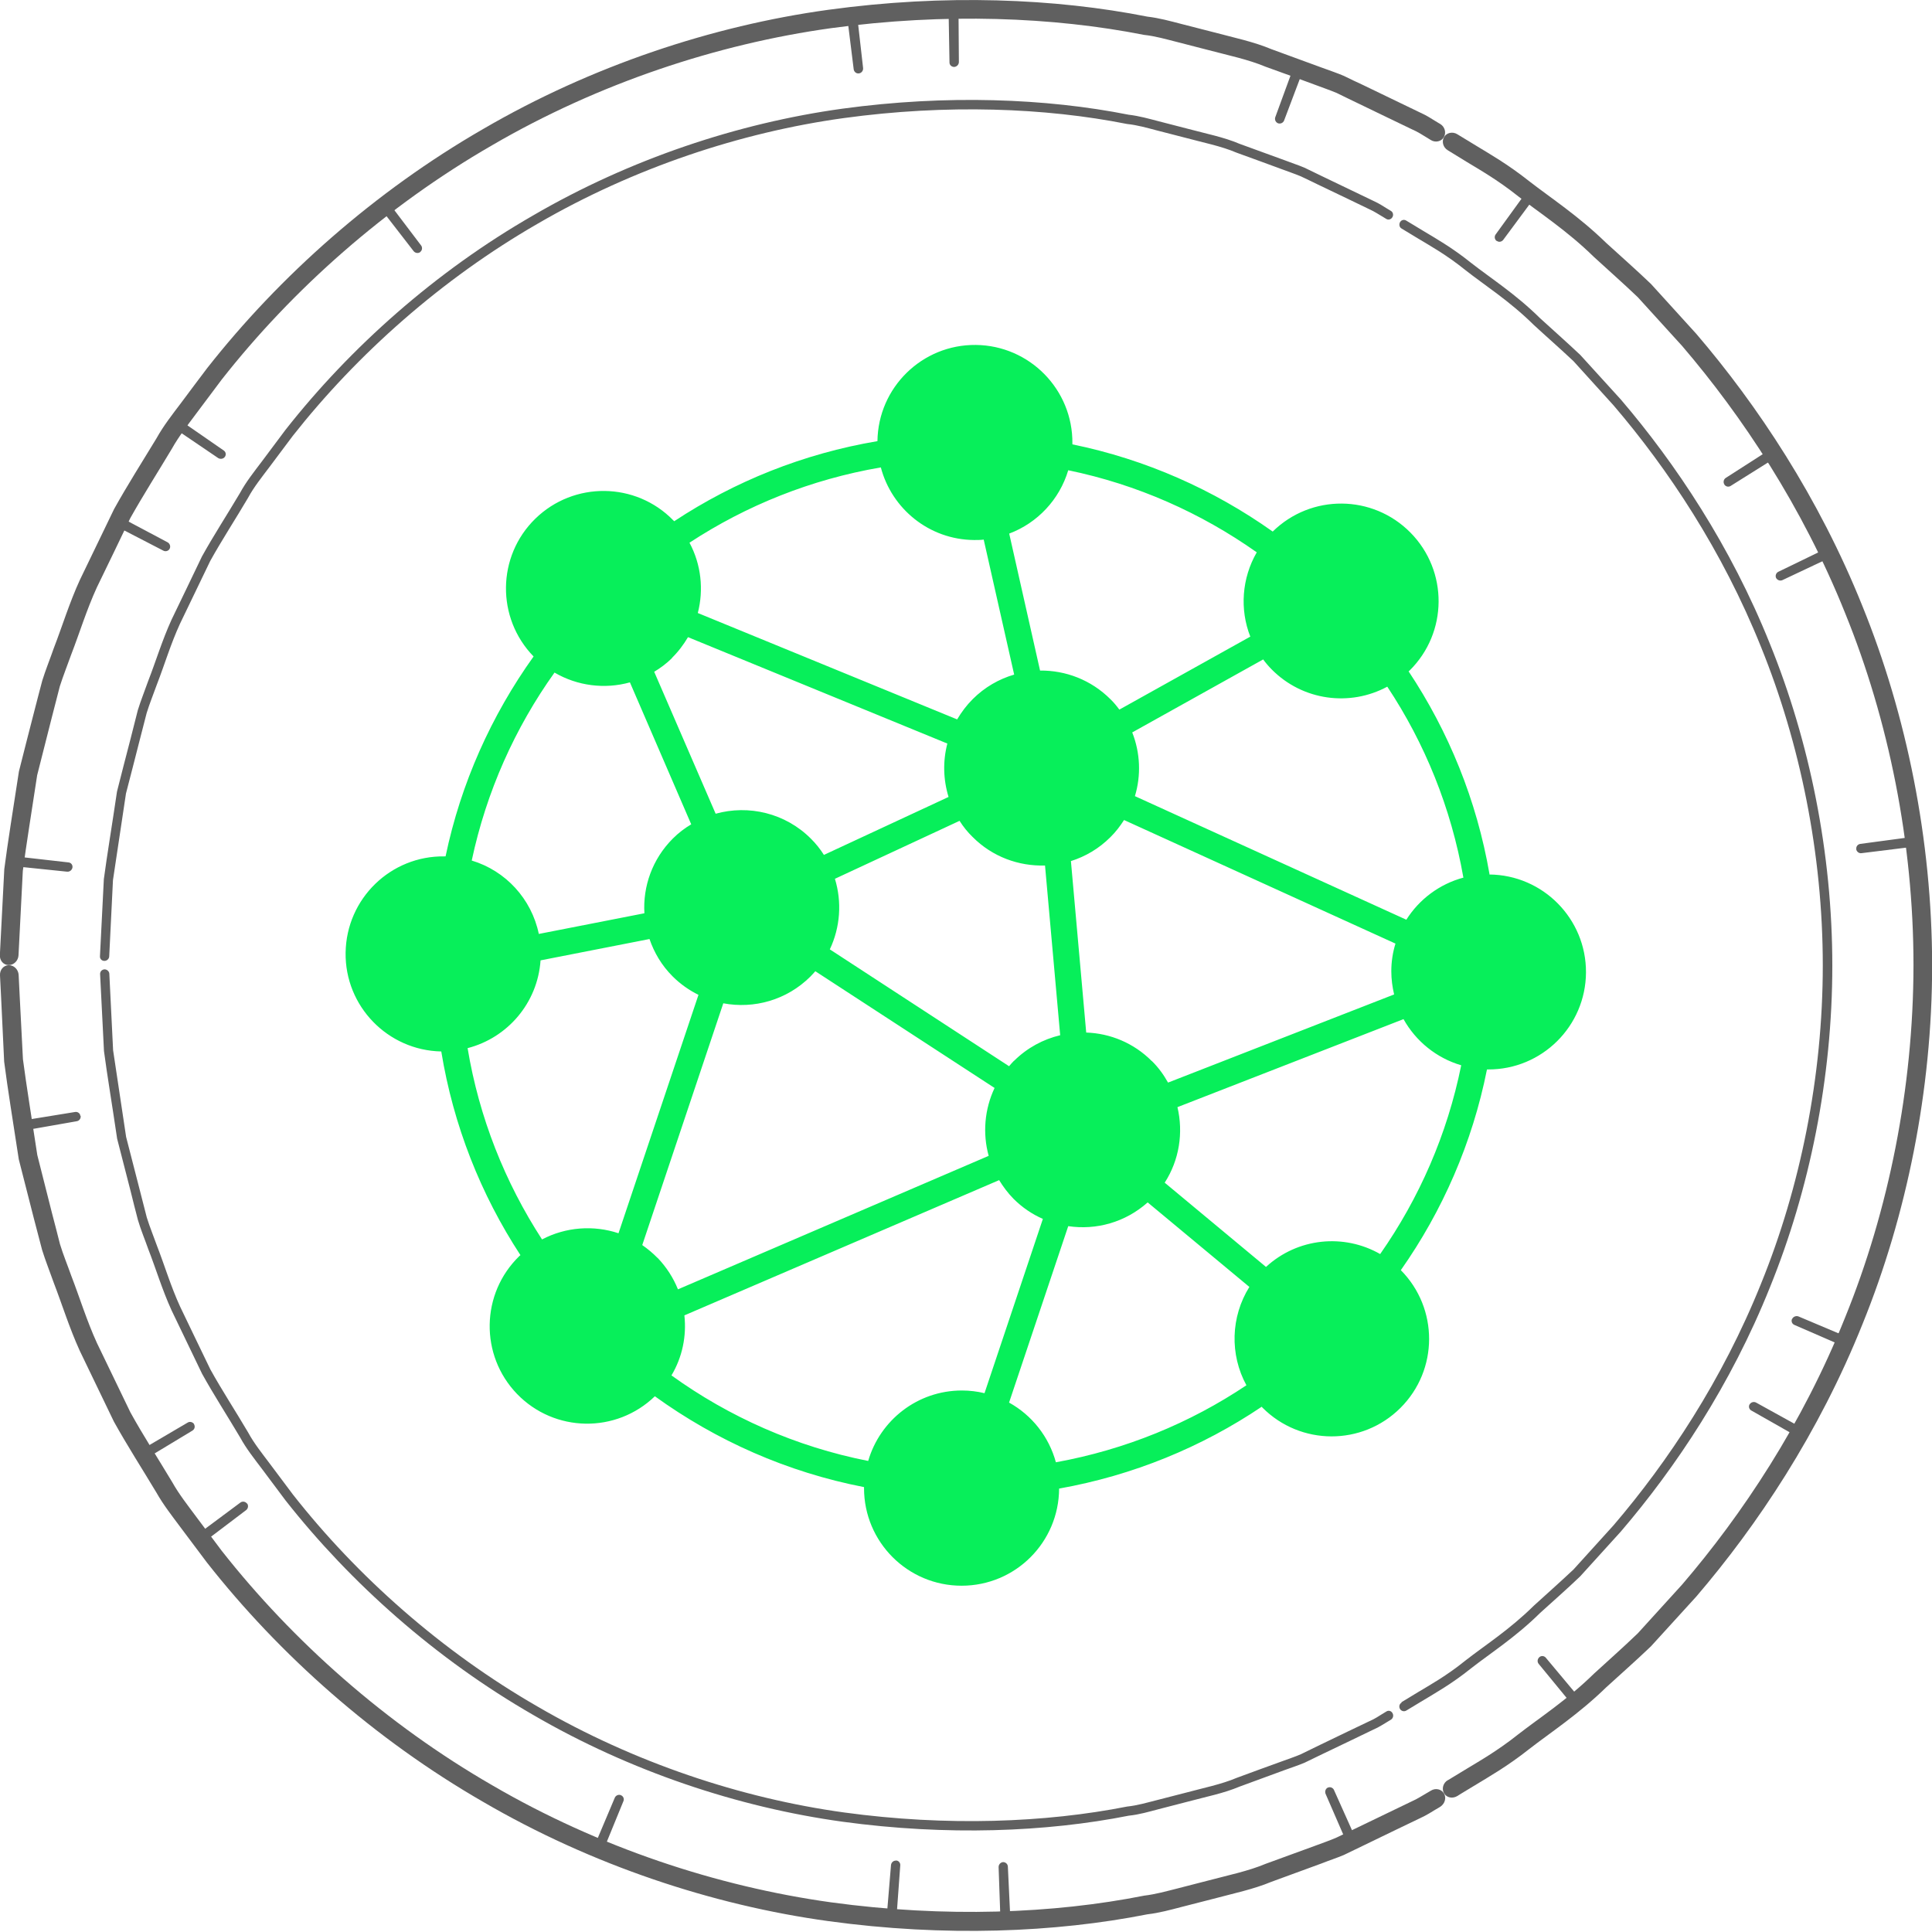
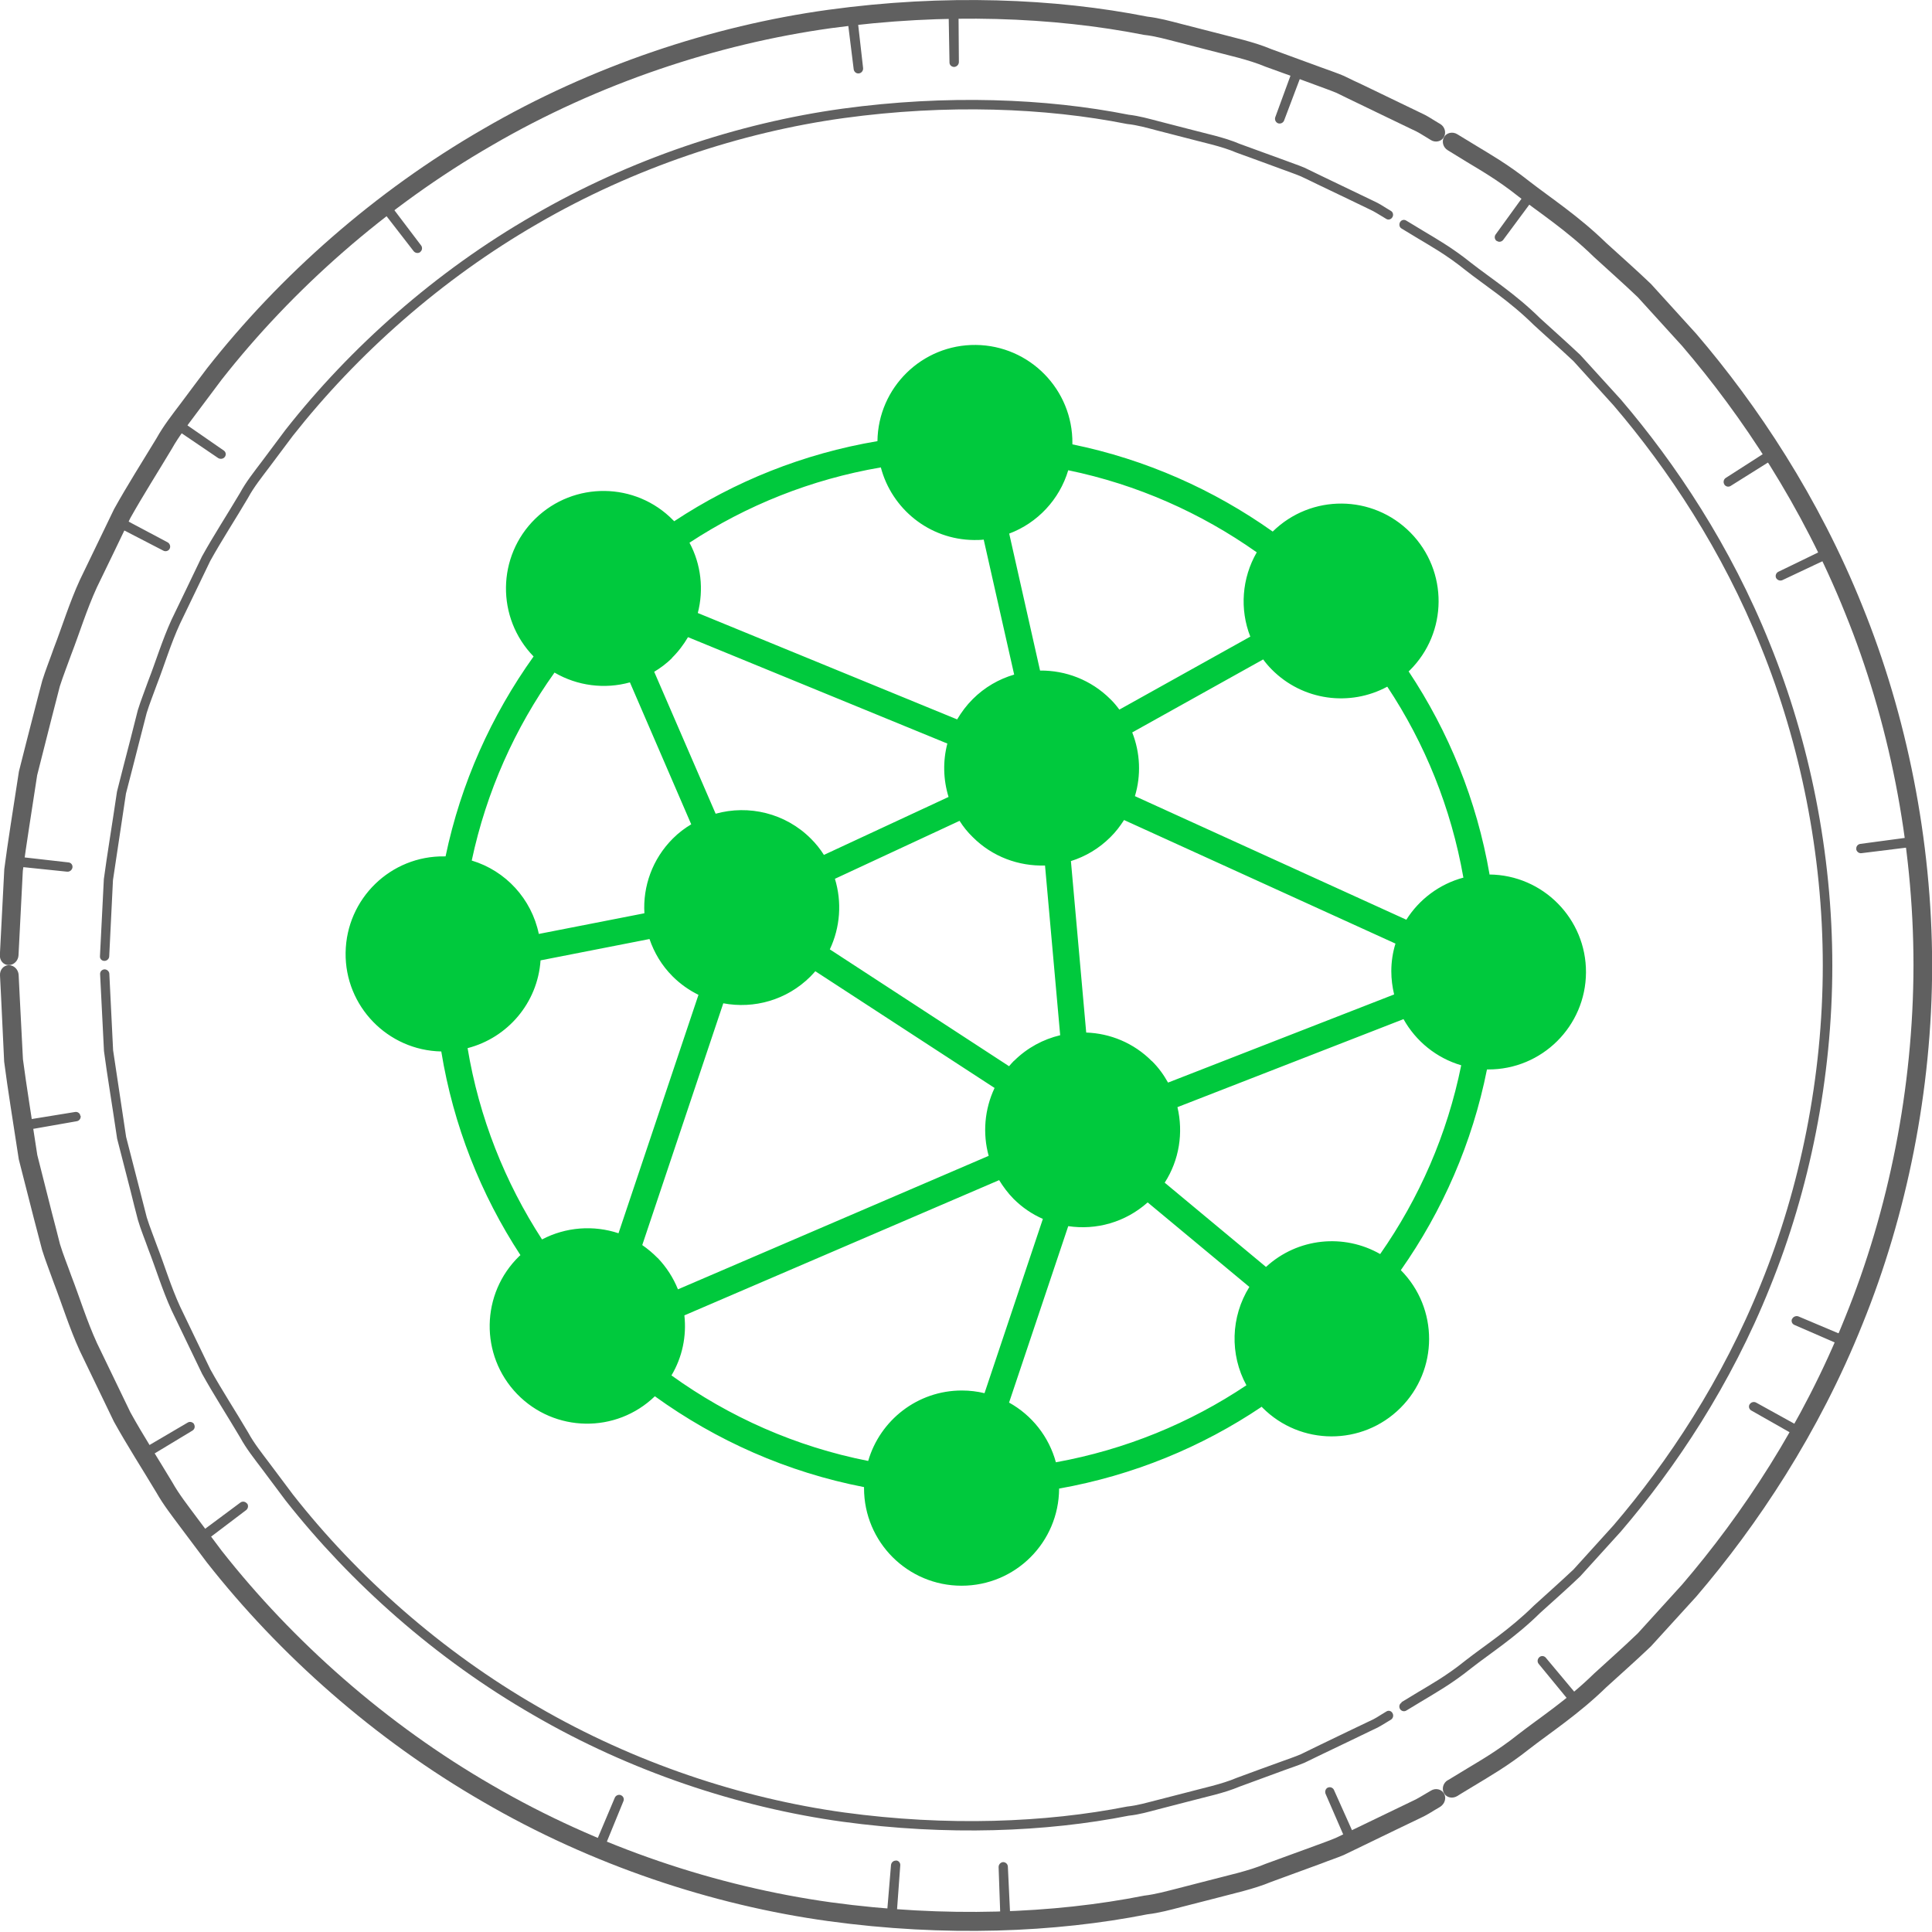
<svg xmlns="http://www.w3.org/2000/svg" id="Layer_1" data-name="Layer 1" viewBox="0 0 144 144">
  <defs>
    <style>
      .cls-1 {
-         fill: #606060;
+         fill: #00c93d;
      }

      .cls-2 {
-         fill: #07ef5a;
+         fill: #606060;
      }
    </style>
  </defs>
  <g>
    <g>
-       <path class="cls-1" d="M106.65,10.44s-.12-.07-.36-.22c-.24-.14-.58-.38-1.07-.59-.97-.46-2.38-1.15-4.19-2.02-.45-.22-.92-.44-1.42-.69-.51-.21-1.06-.4-1.62-.61-1.13-.42-2.36-.87-3.67-1.34-1.29-.54-2.75-.84-4.26-1.24-.76-.19-1.53-.39-2.33-.6-.8-.2-1.61-.44-2.46-.53-6.74-1.33-14.83-1.66-23.33-.5-8.49,1.18-17.33,4.11-25.25,8.72-7.93,4.57-14.89,10.75-20.18,17.49-.64.86-1.28,1.71-1.91,2.55-.63.85-1.27,1.66-1.78,2.57-1.06,1.77-2.15,3.48-3.11,5.19-.85,1.77-1.68,3.5-2.49,5.16-.77,1.68-1.29,3.4-1.91,5-.29.81-.6,1.59-.85,2.37-.21.8-.41,1.57-.6,2.33-.39,1.52-.75,2.96-1.09,4.3-.42,2.76-.81,5.16-1.07,7.14-.2,4-.32,6.28-.32,6.28-.02.4-.34.73-.73.73s-.68-.33-.66-.75c0,0,.12-2.33.33-6.4.26-2.02.66-4.47,1.09-7.28.35-1.38.72-2.85,1.12-4.39.2-.77.4-1.56.62-2.38.25-.8.57-1.59.86-2.42.63-1.63,1.16-3.38,1.95-5.1.82-1.7,1.67-3.46,2.54-5.26.97-1.75,2.08-3.49,3.17-5.29.51-.92,1.17-1.76,1.82-2.62.64-.86,1.29-1.73,1.95-2.6,5.4-6.87,12.49-13.17,20.58-17.83C44.07,4.92,53.09,1.92,61.74.73c8.66-1.19,16.91-.85,23.78.51.87.1,1.7.33,2.51.54.81.21,1.6.41,2.38.61,1.54.41,3.03.72,4.34,1.27,1.34.49,2.59.95,3.74,1.37.57.21,1.14.4,1.66.62.51.25.99.48,1.45.69,1.84.89,3.29,1.59,4.27,2.06.5.22.85.47,1.09.61.24.15.37.22.37.22.36.21.48.65.29.99-.19.33-.63.43-.97.22Z" />
-       <path class="cls-1" d="M103.33,16.32s-.11-.07-.33-.2c-.22-.12-.52-.34-.97-.54-.87-.42-2.15-1.04-3.79-1.82-.4-.2-.83-.4-1.29-.62-.46-.19-.96-.36-1.47-.55-1.02-.38-2.13-.78-3.31-1.21-1.17-.5-2.49-.75-3.85-1.12-.68-.18-1.38-.36-2.1-.54-.72-.19-1.45-.4-2.22-.48-6.08-1.21-13.43-1.49-21.1-.44-7.68,1.06-15.66,3.71-22.82,7.87-7.17,4.13-13.46,9.73-18.26,15.82-.58.78-1.16,1.55-1.73,2.31-.57.76-1.17,1.5-1.61,2.32-.95,1.61-1.95,3.14-2.81,4.69-.77,1.6-1.52,3.16-2.25,4.67-.7,1.52-1.16,3.08-1.72,4.52-.26.73-.55,1.43-.77,2.15-.18.72-.36,1.42-.54,2.1-.35,1.37-.68,2.67-1,3.89-.37,2.49-.7,4.67-.97,6.46-.18,3.62-.28,5.69-.28,5.69-.01.18-.17.33-.36.33s-.34-.15-.33-.34c0,0,.11-2.09.29-5.75.24-1.81.61-4.01.98-6.53.31-1.23.65-2.55,1.01-3.93.18-.69.36-1.4.54-2.13.22-.72.51-1.43.77-2.17.57-1.46,1.04-3.03,1.74-4.57.74-1.52,1.49-3.1,2.27-4.72.87-1.57,1.88-3.12,2.84-4.74.45-.83,1.05-1.58,1.63-2.35.58-.77,1.16-1.55,1.75-2.34,4.84-6.16,11.2-11.82,18.46-15.99,7.23-4.21,15.3-6.89,23.06-7.96,7.76-1.06,15.18-.77,21.33.45.78.09,1.52.3,2.25.49s1.44.37,2.13.55c1.38.37,2.72.63,3.89,1.13,1.2.44,2.31.84,3.35,1.22.51.2,1.02.36,1.49.56.45.22.89.43,1.3.63,1.65.79,2.94,1.41,3.83,1.84.45.2.76.42.98.55s.33.2.33.2c.16.09.21.31.11.47-.1.17-.3.22-.45.13Z" />
-       <path class="cls-1" d="M5.4,64.66c-.03.19-.21.33-.4.31l-3.96-.41c-.19-.02-.32-.2-.29-.4.03-.2.21-.35.4-.33l3.96.45c.19.02.32.19.29.38h0Z" />
-       <path class="cls-1" d="M31.32,18.79c-.15.11-.37.08-.49-.07l-2.44-3.15c-.12-.15-.08-.37.08-.5.16-.12.39-.1.51.05l2.41,3.18c.11.15.08.37-.07.48h0Z" />
-       <path class="cls-1" d="M64.02,5.47c-.19.03-.36-.11-.39-.3l-.49-3.95c-.02-.19.12-.37.33-.4.2-.03.38.1.41.29l.45,3.96c.02.19-.11.37-.3.4h0Z" />
-       <path class="cls-1" d="M71.12,4.99c-.19,0-.35-.14-.35-.33l-.07-3.99c0-.19.16-.35.37-.37.21,0,.37.14.37.33l.03,3.99c0,.19-.15.35-.34.37h-.01Z" />
-       <path class="cls-1" d="M95.26,9.19c-.18-.07-.27-.27-.21-.45l1.37-3.74c.07-.18.27-.27.47-.2.19.07.29.28.23.45l-1.41,3.73c-.07.18-.27.27-.45.21Z" />
-       <path class="cls-1" d="M12.65,40.89c-.08.17-.29.24-.46.16l-3.54-1.83c-.17-.09-.24-.31-.15-.5.09-.18.3-.26.47-.17l3.52,1.87c.17.09.24.31.16.47Z" />
-       <path class="cls-1" d="M16.76,34.05c-.11.16-.34.19-.5.09l-3.3-2.24c-.16-.11-.19-.33-.07-.49.12-.17.35-.21.51-.1l3.28,2.27c.16.11.19.32.08.47Z" />
+       <path class="cls-2" d="M106.65,10.44s-.12-.07-.36-.22c-.24-.14-.58-.38-1.07-.59-.97-.46-2.38-1.15-4.19-2.02-.45-.22-.92-.44-1.42-.69-.51-.21-1.06-.4-1.62-.61-1.13-.42-2.36-.87-3.67-1.34-1.29-.54-2.75-.84-4.26-1.24-.76-.19-1.53-.39-2.33-.6-.8-.2-1.61-.44-2.46-.53-6.74-1.33-14.83-1.66-23.33-.5-8.49,1.18-17.33,4.11-25.25,8.72-7.93,4.57-14.89,10.75-20.18,17.49-.64.86-1.28,1.71-1.91,2.55-.63.85-1.27,1.66-1.78,2.57-1.06,1.77-2.15,3.48-3.11,5.19-.85,1.77-1.68,3.5-2.49,5.16-.77,1.68-1.29,3.4-1.91,5-.29.81-.6,1.59-.85,2.37-.21.8-.41,1.57-.6,2.33-.39,1.52-.75,2.96-1.09,4.3-.42,2.76-.81,5.16-1.07,7.14-.2,4-.32,6.28-.32,6.28-.02.4-.34.73-.73.73s-.68-.33-.66-.75c0,0,.12-2.33.33-6.4.26-2.02.66-4.47,1.09-7.28.35-1.38.72-2.85,1.12-4.39.2-.77.4-1.56.62-2.38.25-.8.57-1.59.86-2.42.63-1.63,1.16-3.38,1.95-5.1.82-1.7,1.67-3.46,2.54-5.26.97-1.75,2.08-3.49,3.17-5.29.51-.92,1.17-1.76,1.82-2.62.64-.86,1.29-1.73,1.95-2.6,5.4-6.87,12.49-13.17,20.58-17.83C44.07,4.92,53.09,1.92,61.74.73c8.66-1.19,16.91-.85,23.78.51.87.1,1.7.33,2.51.54.81.21,1.6.41,2.38.61,1.54.41,3.03.72,4.34,1.27,1.34.49,2.59.95,3.74,1.37.57.21,1.14.4,1.66.62.51.25.99.48,1.45.69,1.84.89,3.29,1.59,4.27,2.06.5.22.85.47,1.09.61.24.15.37.22.37.22.36.21.48.65.29.99-.19.33-.63.43-.97.22Z" />
+       <path class="cls-2" d="M103.33,16.32s-.11-.07-.33-.2c-.22-.12-.52-.34-.97-.54-.87-.42-2.15-1.04-3.79-1.82-.4-.2-.83-.4-1.29-.62-.46-.19-.96-.36-1.47-.55-1.02-.38-2.13-.78-3.31-1.21-1.17-.5-2.49-.75-3.85-1.12-.68-.18-1.38-.36-2.1-.54-.72-.19-1.45-.4-2.22-.48-6.08-1.21-13.43-1.49-21.1-.44-7.68,1.06-15.66,3.71-22.82,7.87-7.17,4.13-13.46,9.73-18.26,15.82-.58.78-1.16,1.55-1.73,2.31-.57.76-1.17,1.5-1.61,2.32-.95,1.61-1.95,3.14-2.81,4.69-.77,1.6-1.52,3.16-2.25,4.67-.7,1.52-1.16,3.08-1.72,4.52-.26.73-.55,1.43-.77,2.15-.18.72-.36,1.42-.54,2.1-.35,1.37-.68,2.67-1,3.89-.37,2.49-.7,4.67-.97,6.46-.18,3.62-.28,5.69-.28,5.69-.01.18-.17.33-.36.33s-.34-.15-.33-.34c0,0,.11-2.09.29-5.75.24-1.81.61-4.01.98-6.53.31-1.23.65-2.55,1.01-3.93.18-.69.36-1.4.54-2.13.22-.72.51-1.43.77-2.17.57-1.46,1.04-3.03,1.74-4.57.74-1.52,1.49-3.1,2.27-4.72.87-1.57,1.88-3.12,2.84-4.74.45-.83,1.05-1.58,1.63-2.35.58-.77,1.16-1.55,1.75-2.34,4.84-6.16,11.2-11.82,18.46-15.99,7.23-4.21,15.3-6.89,23.06-7.96,7.76-1.06,15.18-.77,21.33.45.78.09,1.52.3,2.25.49s1.44.37,2.13.55c1.38.37,2.72.63,3.89,1.13,1.2.44,2.31.84,3.35,1.22.51.2,1.02.36,1.49.56.45.22.89.43,1.3.63,1.65.79,2.94,1.41,3.83,1.84.45.2.76.42.98.55s.33.2.33.2c.16.09.21.31.11.47-.1.17-.3.22-.45.13Z" />
+       <path class="cls-2" d="M5.4,64.66c-.03.19-.21.33-.4.31l-3.96-.41c-.19-.02-.32-.2-.29-.4.03-.2.21-.35.4-.33l3.96.45c.19.02.32.19.29.38h0Z" />
+       <path class="cls-2" d="M31.32,18.79c-.15.11-.37.08-.49-.07l-2.44-3.15c-.12-.15-.08-.37.08-.5.16-.12.39-.1.51.05l2.41,3.18c.11.15.08.37-.07.48h0Z" />
+       <path class="cls-2" d="M64.02,5.47c-.19.03-.36-.11-.39-.3l-.49-3.95c-.02-.19.12-.37.33-.4.2-.03.38.1.41.29l.45,3.96c.02.19-.11.37-.3.4h0Z" />
+       <path class="cls-2" d="M71.12,4.99c-.19,0-.35-.14-.35-.33l-.07-3.99c0-.19.16-.35.37-.37.21,0,.37.14.37.33l.03,3.99c0,.19-.15.35-.34.37h-.01Z" />
+       <path class="cls-2" d="M95.26,9.19c-.18-.07-.27-.27-.21-.45l1.37-3.74c.07-.18.27-.27.47-.2.19.07.29.28.23.45l-1.41,3.73c-.07.18-.27.27-.45.21Z" />
+       <path class="cls-2" d="M12.65,40.89c-.08.17-.29.24-.46.16l-3.54-1.83c-.17-.09-.24-.31-.15-.5.09-.18.3-.26.47-.17l3.52,1.87c.17.09.24.31.16.47Z" />
+       <path class="cls-2" d="M16.76,34.05c-.11.16-.34.19-.5.09l-3.3-2.24c-.16-.11-.19-.33-.07-.49.12-.17.35-.21.51-.1l3.28,2.27c.16.11.19.32.08.47Z" />
    </g>
    <g>
-       <path class="cls-1" d="M107.91,132.69s.49-.3,1.4-.85c.92-.56,2.29-1.33,3.86-2.58,1.58-1.23,3.63-2.55,5.63-4.51,1.03-.95,2.14-1.92,3.27-3.01,1.05-1.15,2.16-2.37,3.31-3.64,4.46-5.2,8.96-11.94,12.15-19.92,3.23-7.95,5.08-17.08,5.09-26.24,0-9.15-1.86-18.29-5.09-26.23-3.2-7.98-7.7-14.72-12.15-19.92-1.15-1.27-2.26-2.49-3.31-3.64-1.13-1.08-2.25-2.06-3.27-3-2-1.96-4.05-3.28-5.63-4.51-1.57-1.25-2.94-2.02-3.86-2.58-.92-.56-1.4-.86-1.4-.86-.35-.21-.47-.65-.28-.98.19-.33.63-.43.98-.22,0,0,.5.3,1.43.87s2.33,1.36,3.93,2.63c1.61,1.25,3.7,2.61,5.74,4.6,1.05.96,2.19,1.96,3.34,3.06,1.07,1.18,2.2,2.42,3.38,3.72,4.54,5.3,9.13,12.18,12.39,20.31,3.29,8.11,5.18,17.42,5.19,26.75,0,9.33-1.9,18.65-5.19,26.75-3.26,8.14-7.85,15.01-12.39,20.31-1.18,1.29-2.31,2.53-3.38,3.71-1.15,1.1-2.29,2.1-3.34,3.06-2.04,1.99-4.13,3.35-5.74,4.6-1.6,1.27-3,2.06-3.93,2.63-.94.56-1.43.87-1.43.87-.35.21-.79.12-.98-.21s-.07-.77.28-.98h0Z" />
-       <path class="cls-1" d="M104.46,126.87s.44-.27,1.27-.77c.83-.5,2.08-1.19,3.49-2.33,1.43-1.12,3.29-2.3,5.09-4.08.93-.85,1.94-1.74,2.97-2.71.95-1.05,1.95-2.15,2.99-3.3,4.03-4.71,8.1-10.81,10.99-18.01,2.92-7.18,4.6-15.43,4.6-23.72s-1.69-16.54-4.6-23.72c-2.89-7.21-6.96-13.3-10.99-18.01-1.04-1.15-2.04-2.25-2.99-3.3-1.03-.97-2.04-1.85-2.97-2.71-1.8-1.78-3.67-2.96-5.09-4.08-1.41-1.14-2.66-1.83-3.49-2.33-.83-.5-1.27-.77-1.27-.77-.16-.09-.2-.31-.11-.47.1-.17.3-.22.46-.12,0,0,.45.27,1.29.78.84.51,2.1,1.21,3.53,2.36,1.44,1.13,3.33,2.33,5.15,4.13.94.86,1.96,1.76,3,2.74.96,1.06,1.97,2.17,3.03,3.33,4.07,4.76,8.19,10.92,11.11,18.21,2.95,7.26,4.65,15.59,4.65,23.98s-1.7,16.72-4.65,23.98c-2.92,7.29-7.04,13.45-11.11,18.2-1.06,1.16-2.07,2.28-3.03,3.34-1.03.99-2.06,1.88-3,2.74-1.82,1.8-3.71,3-5.15,4.13-1.43,1.15-2.69,1.85-3.53,2.36s-1.29.78-1.29.78c-.16.09-.36.04-.46-.12-.1-.17-.05-.38.11-.47v-.04Z" />
-       <path class="cls-1" d="M111.55,17.96c-.15-.11-.19-.33-.07-.49l2.34-3.23c.11-.15.34-.18.5-.06s.21.34.09.5l-2.37,3.2c-.12.15-.33.19-.48.07h0Z" />
-       <path class="cls-1" d="M138.36,63.29c-.03-.19.1-.36.29-.39l3.95-.53c.19-.02.37.12.4.32s-.1.38-.29.41l-3.96.49c-.19.03-.37-.11-.4-.3h.01Z" />
-       <path class="cls-1" d="M133.58,98.3c.08-.17.3-.25.47-.18l3.67,1.55c.18.08.25.29.16.47s-.3.27-.48.2l-3.66-1.59c-.18-.08-.25-.28-.17-.45h0Z" />
-       <path class="cls-1" d="M130.41,104.67c.1-.16.31-.22.48-.13l3.49,1.93c.17.09.22.31.11.48-.1.18-.33.24-.49.15l-3.47-1.97c-.17-.1-.22-.3-.12-.47h0Z" />
-       <path class="cls-1" d="M114.73,123.52c.14-.13.36-.11.48.03l2.56,3.06c.12.15.1.37-.05.51s-.39.12-.51-.03l-2.53-3.08c-.12-.15-.09-.36.05-.49Z" />
-       <path class="cls-1" d="M128.52,36.1c-.1-.16-.05-.38.11-.48l3.35-2.15c.16-.11.38-.05.49.13s.06.4-.1.5l-3.38,2.12c-.16.1-.37.05-.47-.11h0Z" />
-       <path class="cls-1" d="M132.38,43.08c-.08-.17,0-.38.16-.46l3.59-1.74c.17-.08.38,0,.47.18s.02.4-.15.48l-3.6,1.7c-.18.08-.38,0-.47-.16Z" />
+       <path class="cls-2" d="M107.91,132.69s.49-.3,1.4-.85c.92-.56,2.29-1.33,3.86-2.58,1.58-1.23,3.63-2.55,5.63-4.51,1.03-.95,2.14-1.92,3.27-3.01,1.05-1.15,2.16-2.37,3.31-3.64,4.46-5.2,8.96-11.94,12.15-19.92,3.23-7.95,5.08-17.08,5.09-26.24,0-9.15-1.86-18.29-5.09-26.23-3.2-7.98-7.7-14.72-12.15-19.92-1.15-1.27-2.26-2.49-3.31-3.64-1.13-1.08-2.25-2.06-3.27-3-2-1.96-4.05-3.28-5.63-4.51-1.57-1.25-2.94-2.02-3.86-2.58-.92-.56-1.4-.86-1.4-.86-.35-.21-.47-.65-.28-.98.19-.33.63-.43.98-.22,0,0,.5.3,1.43.87s2.33,1.36,3.93,2.63c1.61,1.25,3.7,2.61,5.74,4.6,1.05.96,2.19,1.96,3.34,3.06,1.07,1.18,2.2,2.42,3.38,3.72,4.54,5.3,9.13,12.18,12.39,20.31,3.29,8.11,5.18,17.42,5.19,26.75,0,9.33-1.9,18.65-5.19,26.75-3.26,8.14-7.85,15.01-12.39,20.31-1.18,1.29-2.31,2.53-3.38,3.71-1.15,1.1-2.29,2.1-3.34,3.06-2.04,1.99-4.13,3.35-5.74,4.6-1.6,1.27-3,2.06-3.93,2.63-.94.56-1.43.87-1.43.87-.35.21-.79.12-.98-.21s-.07-.77.28-.98h0Z" />
+       <path class="cls-2" d="M104.46,126.87s.44-.27,1.27-.77c.83-.5,2.08-1.19,3.49-2.33,1.43-1.12,3.29-2.3,5.09-4.08.93-.85,1.94-1.74,2.97-2.71.95-1.05,1.95-2.15,2.99-3.3,4.03-4.71,8.1-10.81,10.99-18.01,2.92-7.18,4.6-15.43,4.6-23.72s-1.69-16.54-4.6-23.72c-2.89-7.21-6.96-13.3-10.99-18.01-1.04-1.15-2.04-2.25-2.99-3.3-1.03-.97-2.04-1.85-2.97-2.71-1.8-1.78-3.67-2.96-5.09-4.08-1.41-1.14-2.66-1.83-3.49-2.33-.83-.5-1.27-.77-1.27-.77-.16-.09-.2-.31-.11-.47.1-.17.3-.22.46-.12,0,0,.45.27,1.29.78.84.51,2.1,1.21,3.53,2.36,1.44,1.13,3.33,2.33,5.15,4.13.94.86,1.96,1.76,3,2.74.96,1.06,1.97,2.17,3.03,3.33,4.07,4.76,8.19,10.92,11.11,18.21,2.95,7.26,4.65,15.59,4.65,23.98s-1.7,16.72-4.65,23.98c-2.92,7.29-7.04,13.45-11.11,18.2-1.06,1.16-2.07,2.28-3.03,3.34-1.03.99-2.06,1.88-3,2.74-1.82,1.8-3.71,3-5.15,4.13-1.43,1.15-2.69,1.85-3.53,2.36s-1.29.78-1.29.78c-.16.09-.36.04-.46-.12-.1-.17-.05-.38.11-.47v-.04Z" />
+       <path class="cls-2" d="M111.55,17.96c-.15-.11-.19-.33-.07-.49l2.34-3.23c.11-.15.34-.18.5-.06s.21.34.09.5l-2.37,3.2c-.12.15-.33.19-.48.07h0Z" />
+       <path class="cls-2" d="M138.36,63.29c-.03-.19.1-.36.29-.39l3.95-.53c.19-.02.37.12.4.32s-.1.38-.29.41l-3.96.49c-.19.03-.37-.11-.4-.3h.01Z" />
+       <path class="cls-2" d="M133.58,98.3c.08-.17.3-.25.47-.18l3.67,1.55c.18.08.25.29.16.47s-.3.27-.48.2l-3.66-1.59c-.18-.08-.25-.28-.17-.45h0Z" />
+       <path class="cls-2" d="M130.41,104.67c.1-.16.31-.22.48-.13l3.49,1.93c.17.09.22.31.11.48-.1.18-.33.24-.49.15l-3.47-1.97c-.17-.1-.22-.3-.12-.47h0Z" />
+       <path class="cls-2" d="M114.73,123.52c.14-.13.36-.11.48.03l2.56,3.06c.12.15.1.37-.05.51s-.39.12-.51-.03l-2.53-3.08c-.12-.15-.09-.36.05-.49Z" />
+       <path class="cls-2" d="M128.52,36.1c-.1-.16-.05-.38.11-.48l3.35-2.15c.16-.11.38-.05.49.13s.06.4-.1.5l-3.38,2.12c-.16.1-.37.05-.47-.11h0Z" />
+       <path class="cls-2" d="M132.38,43.08c-.08-.17,0-.38.16-.46l3.59-1.74c.17-.08.38,0,.47.18s.02.4-.15.48l-3.6,1.7c-.18.08-.38,0-.47-.16Z" />
    </g>
    <g>
-       <path class="cls-1" d="M1.39,72.67s.11,2.28.32,6.28c.26,1.98.65,4.38,1.07,7.14.34,1.35.71,2.79,1.09,4.31.2.76.4,1.53.6,2.33.24.79.56,1.56.85,2.38.62,1.6,1.14,3.32,1.91,5,.8,1.67,1.63,3.39,2.49,5.16.95,1.72,2.05,3.42,3.11,5.19.51.91,1.15,1.72,1.78,2.57.63.84,1.27,1.69,1.91,2.55,5.3,6.74,12.25,12.92,20.18,17.49,7.91,4.61,16.75,7.54,25.25,8.72,8.49,1.16,16.59.84,23.33-.5.85-.1,1.66-.33,2.46-.53.79-.2,1.57-.41,2.33-.6,1.51-.4,2.97-.7,4.26-1.24,1.31-.48,2.54-.93,3.67-1.34.56-.21,1.12-.4,1.62-.62.5-.24.97-.47,1.42-.68,1.81-.87,3.22-1.55,4.19-2.02.49-.22.83-.46,1.07-.59.24-.14.36-.21.36-.21.34-.21.78-.11.97.22s.06.77-.29.99c0,0-.12.08-.37.22-.24.14-.59.38-1.09.61-.99.47-2.43,1.17-4.27,2.06-.46.22-.94.46-1.45.7-.52.22-1.08.4-1.66.63-1.16.43-2.4.88-3.74,1.37-1.32.55-2.8.86-4.34,1.27-.77.2-1.56.4-2.38.61-.81.21-1.64.44-2.51.54-6.87,1.36-15.12,1.7-23.78.51-8.66-1.19-17.68-4.19-25.74-8.89-8.09-4.66-15.18-10.96-20.58-17.83-.66-.88-1.31-1.75-1.95-2.6-.64-.86-1.3-1.7-1.82-2.62-1.08-1.8-2.2-3.54-3.17-5.29-.87-1.81-1.72-3.56-2.54-5.27-.78-1.71-1.32-3.46-1.95-5.1-.29-.82-.61-1.62-.86-2.42-.21-.81-.42-1.6-.62-2.37-.39-1.55-.77-3.01-1.12-4.39-.43-2.81-.83-5.26-1.09-7.28-.19-4.12-.31-6.44-.31-6.44-.02-.41.27-.75.66-.75s.71.33.73.73Z" />
-       <path class="cls-1" d="M8.15,72.6s.1,2.07.28,5.68c.27,1.79.59,3.96.97,6.46.31,1.22.65,2.52,1,3.89.17.68.35,1.39.54,2.11.22.71.51,1.41.77,2.14.56,1.44,1.02,3,1.72,4.52.73,1.51,1.47,3.07,2.25,4.67.86,1.55,1.86,3.08,2.81,4.69.45.83,1.04,1.56,1.61,2.32.57.76,1.15,1.53,1.73,2.31,4.79,6.1,11.08,11.69,18.26,15.82,7.16,4.16,15.14,6.82,22.82,7.88,7.68,1.05,15.02.76,21.1-.44.77-.08,1.5-.3,2.22-.48s1.42-.37,2.1-.54c1.37-.37,2.69-.63,3.85-1.12,1.18-.44,2.29-.84,3.31-1.21.51-.19,1.01-.35,1.47-.55.45-.22.88-.43,1.29-.63,1.63-.79,2.91-1.4,3.79-1.82.45-.19.75-.41.97-.54s.33-.2.33-.2c.16-.1.36-.04.45.13.1.17.04.38-.11.48,0,0-.11.07-.33.2-.22.12-.53.35-.98.54-.88.43-2.18,1.05-3.83,1.84-.41.2-.85.41-1.3.63-.47.2-.97.36-1.49.55-1.04.38-2.16.79-3.35,1.23-1.18.5-2.51.76-3.89,1.13-.69.18-1.4.36-2.13.55-.73.19-1.46.41-2.25.49-6.15,1.22-13.57,1.51-21.33.45-7.76-1.07-15.83-3.75-23.06-7.96-7.25-4.17-13.61-9.83-18.46-15.99-.59-.79-1.17-1.57-1.75-2.34s-1.18-1.52-1.63-2.35c-.96-1.62-1.97-3.18-2.84-4.75-.78-1.62-1.54-3.19-2.27-4.72-.7-1.53-1.17-3.11-1.74-4.57-.26-.74-.56-1.45-.77-2.17-.19-.72-.37-1.44-.54-2.13-.36-1.38-.69-2.7-1.01-3.93-.37-2.52-.74-4.71-.98-6.53-.18-3.66-.29-5.75-.29-5.75,0-.18.14-.33.33-.34.19,0,.35.15.36.33v.02Z" />
-       <path class="cls-1" d="M98.97,133.24c.17-.08.37,0,.45.16l1.63,3.64c.08.18,0,.39-.19.47-.18.09-.4.02-.47-.15l-1.59-3.66c-.07-.18,0-.39.18-.47h0Z" />
-       <path class="cls-1" d="M46.27,133.8c.18.07.27.26.2.44l-1.51,3.69c-.07.18-.29.26-.48.19-.19-.07-.29-.27-.21-.45l1.55-3.67c.07-.18.28-.27.46-.2h-.01Z" />
-       <path class="cls-1" d="M18.42,112.06c.11.15.08.37-.07.49l-3.18,2.41c-.15.11-.37.08-.5-.08-.12-.17-.1-.39.05-.51l3.2-2.38c.15-.11.37-.08.48.07h.02Z" />
-       <path class="cls-1" d="M14.46,106.15c.1.17.05.38-.12.48l-3.41,2.06c-.16.1-.38.04-.49-.14s-.06-.4.11-.5l3.44-2.02c.16-.1.38-.04.48.12h0Z" />
-       <path class="cls-1" d="M6.01,83.17c.03.19-.1.37-.29.4l-3.93.69c-.19.03-.37-.11-.4-.31s.1-.39.28-.43l3.93-.64c.19-.03.37.1.39.29h.02Z" />
-       <path class="cls-1" d="M74.76,138.79c.19,0,.35.14.36.33l.19,3.98c0,.19-.15.36-.36.37-.21,0-.38-.13-.38-.33l-.14-3.98c0-.19.14-.35.33-.37Z" />
-       <path class="cls-1" d="M66.78,138.67c.19,0,.34.17.32.37l-.29,3.98c-.01.19-.19.34-.39.33-.21,0-.36-.17-.34-.37l.33-3.97c.02-.19.18-.34.37-.33h0Z" />
+       <path class="cls-2" d="M1.39,72.67s.11,2.28.32,6.28c.26,1.98.65,4.38,1.07,7.14.34,1.35.71,2.79,1.09,4.31.2.76.4,1.53.6,2.33.24.79.56,1.56.85,2.38.62,1.6,1.14,3.32,1.91,5,.8,1.67,1.63,3.39,2.49,5.16.95,1.72,2.05,3.42,3.11,5.19.51.91,1.15,1.72,1.78,2.57.63.84,1.27,1.69,1.91,2.55,5.3,6.74,12.25,12.92,20.18,17.49,7.91,4.61,16.75,7.54,25.25,8.72,8.49,1.16,16.59.84,23.33-.5.85-.1,1.66-.33,2.46-.53.79-.2,1.57-.41,2.33-.6,1.51-.4,2.97-.7,4.26-1.24,1.31-.48,2.54-.93,3.67-1.34.56-.21,1.12-.4,1.62-.62.5-.24.97-.47,1.42-.68,1.81-.87,3.22-1.55,4.19-2.02.49-.22.83-.46,1.07-.59.24-.14.36-.21.36-.21.34-.21.78-.11.97.22s.06.77-.29.99c0,0-.12.08-.37.22-.24.14-.59.38-1.09.61-.99.47-2.43,1.17-4.27,2.06-.46.22-.94.46-1.45.7-.52.22-1.08.4-1.66.63-1.16.43-2.4.88-3.74,1.37-1.32.55-2.8.86-4.34,1.27-.77.2-1.56.4-2.38.61-.81.21-1.64.44-2.51.54-6.87,1.36-15.12,1.7-23.78.51-8.66-1.19-17.68-4.19-25.74-8.89-8.09-4.66-15.18-10.96-20.58-17.83-.66-.88-1.31-1.75-1.95-2.6-.64-.86-1.3-1.7-1.82-2.62-1.08-1.8-2.2-3.54-3.17-5.29-.87-1.81-1.72-3.56-2.54-5.27-.78-1.71-1.32-3.46-1.95-5.1-.29-.82-.61-1.62-.86-2.42-.21-.81-.42-1.6-.62-2.37-.39-1.55-.77-3.01-1.12-4.39-.43-2.81-.83-5.26-1.09-7.28-.19-4.12-.31-6.44-.31-6.44-.02-.41.27-.75.66-.75s.71.33.73.73Z" />
+       <path class="cls-2" d="M8.15,72.6s.1,2.07.28,5.68c.27,1.79.59,3.96.97,6.46.31,1.22.65,2.52,1,3.89.17.68.35,1.39.54,2.11.22.71.51,1.41.77,2.14.56,1.44,1.02,3,1.72,4.52.73,1.51,1.47,3.07,2.25,4.67.86,1.55,1.86,3.08,2.81,4.69.45.83,1.04,1.56,1.61,2.32.57.76,1.15,1.53,1.73,2.31,4.79,6.1,11.08,11.69,18.26,15.82,7.16,4.16,15.14,6.82,22.82,7.88,7.68,1.05,15.02.76,21.1-.44.77-.08,1.5-.3,2.22-.48s1.42-.37,2.1-.54c1.37-.37,2.69-.63,3.85-1.12,1.18-.44,2.29-.84,3.31-1.21.51-.19,1.01-.35,1.47-.55.45-.22.88-.43,1.29-.63,1.63-.79,2.91-1.4,3.79-1.82.45-.19.75-.41.97-.54s.33-.2.33-.2c.16-.1.36-.04.45.13.1.17.04.38-.11.48,0,0-.11.07-.33.2-.22.12-.53.35-.98.54-.88.43-2.18,1.05-3.83,1.84-.41.2-.85.41-1.3.63-.47.2-.97.36-1.49.55-1.04.38-2.16.79-3.35,1.23-1.18.5-2.51.76-3.89,1.13-.69.18-1.4.36-2.13.55-.73.19-1.46.41-2.25.49-6.15,1.22-13.57,1.51-21.33.45-7.76-1.07-15.83-3.75-23.06-7.96-7.25-4.17-13.61-9.83-18.46-15.99-.59-.79-1.17-1.57-1.75-2.34s-1.18-1.52-1.63-2.35c-.96-1.62-1.97-3.18-2.84-4.75-.78-1.62-1.54-3.19-2.27-4.72-.7-1.53-1.17-3.11-1.74-4.57-.26-.74-.56-1.45-.77-2.17-.19-.72-.37-1.44-.54-2.13-.36-1.38-.69-2.7-1.01-3.93-.37-2.52-.74-4.71-.98-6.53-.18-3.66-.29-5.75-.29-5.75,0-.18.14-.33.33-.34.19,0,.35.15.36.33v.02Z" />
+       <path class="cls-2" d="M98.97,133.24c.17-.08.37,0,.45.16l1.63,3.64c.08.18,0,.39-.19.47-.18.09-.4.02-.47-.15l-1.59-3.66c-.07-.18,0-.39.18-.47h0Z" />
+       <path class="cls-2" d="M46.27,133.8c.18.07.27.26.2.44l-1.51,3.69c-.07.18-.29.26-.48.19-.19-.07-.29-.27-.21-.45l1.55-3.67c.07-.18.28-.27.46-.2h-.01Z" />
+       <path class="cls-2" d="M18.42,112.06c.11.15.08.37-.07.49l-3.18,2.41c-.15.11-.37.08-.5-.08-.12-.17-.1-.39.05-.51l3.2-2.38c.15-.11.37-.08.48.07h.02Z" />
+       <path class="cls-2" d="M14.46,106.15c.1.17.05.38-.12.48l-3.41,2.06c-.16.1-.38.04-.49-.14s-.06-.4.11-.5l3.44-2.02c.16-.1.38-.04.48.12h0Z" />
+       <path class="cls-2" d="M6.01,83.17c.03.19-.1.37-.29.4l-3.93.69c-.19.03-.37-.11-.4-.31s.1-.39.28-.43l3.93-.64c.19-.03.37.1.39.29h.02Z" />
+       <path class="cls-2" d="M74.76,138.79c.19,0,.35.14.36.33l.19,3.98c0,.19-.15.36-.36.37-.21,0-.38-.13-.38-.33l-.14-3.98c0-.19.14-.35.33-.37Z" />
+       <path class="cls-2" d="M66.78,138.67c.19,0,.34.17.32.37l-.29,3.98c-.01.19-.19.34-.39.33-.21,0-.36-.17-.34-.37l.33-3.97c.02-.19.18-.34.37-.33h0Z" />
    </g>
  </g>
-   <path class="cls-2" d="M111.02,65.16c-.95-5.51-3.05-10.64-6.03-15.12.02-.02.05-.04.07-.06,2.86-2.82,2.89-7.42.07-10.28s-7.41-2.89-10.27-.08c-4.4-3.12-9.46-5.38-14.93-6.5v-.07c.04-4.01-3.19-7.3-7.2-7.34-4-.04-7.28,3.17-7.33,7.17-5.52.93-10.65,3-15.15,5.97-.02-.02-.04-.05-.07-.07-2.8-2.87-7.41-2.92-10.28-.12s-2.92,7.4-.13,10.27c-3.14,4.39-5.42,9.44-6.56,14.9h-.08c-4.01-.06-7.31,3.15-7.37,7.17-.06,4,3.14,7.29,7.13,7.37.9,5.52,2.95,10.67,5.9,15.18-.02.02-.05.04-.08.07-2.88,2.79-2.96,7.39-.17,10.28,2.79,2.88,7.38,2.96,10.27.17,4.57,3.3,9.86,5.66,15.59,6.77v.08c0,4.01,3.25,7.27,7.27,7.27s7.25-3.24,7.27-7.24c5.51-.98,10.63-3.09,15.1-6.1.02.02.04.05.06.07,2.83,2.84,7.43,2.86,10.28.02,2.84-2.83,2.85-7.42.03-10.27,3.1-4.41,5.33-9.48,6.42-14.96h.08c4.01.02,7.28-3.22,7.3-7.23.02-4-3.21-7.27-7.21-7.3l.02-.02ZM49.01,93.76c-.35-.36-.74-.68-1.14-.96l6.04-18.02c2.28.43,4.72-.23,6.49-1.99.13-.13.25-.27.37-.4l13.36,8.7c-.75,1.59-.9,3.39-.44,5.06l-23.16,9.95c-.34-.85-.85-1.65-1.52-2.35h0ZM50.07,49.05c.48-.47.88-1,1.21-1.56l19.33,7.93c-.34,1.31-.31,2.68.09,3.98l-9.29,4.32c-.27-.43-.59-.83-.96-1.2-1.92-1.93-4.66-2.55-7.11-1.87l-4.58-10.58c.47-.28.92-.62,1.33-1.02h-.02ZM75.57,79.07c-.13.13-.25.27-.36.4l-13.36-8.71c.78-1.65.91-3.53.38-5.26l9.29-4.32c.27.43.59.83.97,1.2,1.48,1.49,3.45,2.19,5.4,2.13l1.13,12.65c-1.26.3-2.45.93-3.44,1.91h0ZM85.85,79.09c-1.35-1.36-3.11-2.07-4.89-2.13l-1.14-12.78c1.08-.34,2.09-.93,2.94-1.78.4-.39.73-.83,1.02-1.28l20.23,9.21c-.2.65-.31,1.34-.31,2.06,0,.6.08,1.18.21,1.73l-16.85,6.57c-.32-.57-.71-1.12-1.2-1.6h-.01ZM109.08,65.41c-1.79.48-3.3,1.62-4.26,3.14l-20.23-9.21c.47-1.55.4-3.23-.2-4.75l9.76-5.44c.19.26.4.51.63.74,2.32,2.35,5.85,2.79,8.62,1.29,2.8,4.22,4.76,9.04,5.67,14.22h.01ZM93.67,41.17c-1.11,1.92-1.28,4.25-.48,6.28l-9.76,5.44c-.2-.27-.41-.53-.66-.77-1.45-1.45-3.35-2.16-5.25-2.14l-2.3-10.21c2.11-.79,3.75-2.54,4.4-4.72,5.14,1.06,9.89,3.18,14.04,6.11h.01ZM65.65,34.83c.81,3.09,3.6,5.39,6.95,5.42.24,0,.48,0,.72-.03l2.27,10.06c-1.13.33-2.2.94-3.09,1.83-.46.46-.84.97-1.16,1.51l-19.33-7.93c.45-1.74.25-3.62-.62-5.24,4.24-2.78,9.06-4.72,14.25-5.61h.01ZM41.33,50.13c1.71,1,3.75,1.25,5.62.73l4.57,10.58c-.49.29-.95.64-1.37,1.06-1.53,1.53-2.24,3.57-2.12,5.57l-7.87,1.54c-.54-2.61-2.47-4.71-5-5.47,1.09-5.13,3.22-9.88,6.17-14.01ZM34.86,78.12c2.97-.77,5.21-3.36,5.43-6.54l8.12-1.59c.35,1.02.91,1.97,1.72,2.78.58.58,1.24,1.04,1.93,1.38l-5.96,17.77c-1.86-.62-3.93-.47-5.7.46-2.76-4.25-4.69-9.08-5.55-14.27h0ZM50.05,102.51c.81-1.36,1.13-2.93.96-4.47l23.46-10.08c.3.49.65.96,1.07,1.39.65.65,1.39,1.15,2.19,1.5l-4.35,12.99c-.54-.13-1.1-.2-1.69-.2-3.31,0-6.1,2.22-6.98,5.25-5.39-1.06-10.37-3.28-14.67-6.38h0ZM78.7,108.99c-.52-1.91-1.79-3.51-3.49-4.45l4.41-13.15c2.08.31,4.25-.28,5.92-1.77l7.58,6.3c-1.39,2.23-1.47,5.04-.22,7.33-4.21,2.82-9.02,4.8-14.2,5.74ZM102.87,93.47c-2.69-1.54-6.14-1.22-8.51.96l-7.55-6.28c1.09-1.69,1.4-3.73.95-5.63l16.85-6.56c.92,1.65,2.46,2.9,4.3,3.44-1.04,5.15-3.13,9.91-6.04,14.07Z" />
+   <path class="cls-1" d="M111.02,65.16c-.95-5.51-3.05-10.64-6.03-15.12.02-.02.05-.04.07-.06,2.86-2.82,2.89-7.42.07-10.28s-7.41-2.89-10.27-.08c-4.4-3.12-9.46-5.38-14.93-6.5v-.07c.04-4.01-3.19-7.3-7.2-7.34-4-.04-7.28,3.17-7.33,7.17-5.52.93-10.65,3-15.15,5.97-.02-.02-.04-.05-.07-.07-2.8-2.87-7.41-2.92-10.28-.12s-2.92,7.4-.13,10.27c-3.14,4.39-5.42,9.44-6.56,14.9h-.08c-4.01-.06-7.31,3.15-7.37,7.17-.06,4,3.14,7.29,7.13,7.37.9,5.52,2.95,10.67,5.9,15.18-.02.02-.05.04-.08.07-2.88,2.79-2.96,7.39-.17,10.28,2.79,2.88,7.38,2.96,10.27.17,4.57,3.3,9.86,5.66,15.59,6.77v.08c0,4.01,3.25,7.27,7.27,7.27s7.25-3.24,7.27-7.24c5.51-.98,10.63-3.09,15.1-6.1.02.02.04.05.06.07,2.83,2.84,7.43,2.86,10.28.02,2.84-2.83,2.85-7.42.03-10.27,3.1-4.41,5.33-9.48,6.42-14.96h.08c4.01.02,7.28-3.22,7.3-7.23.02-4-3.21-7.27-7.21-7.3l.02-.02ZM49.01,93.76c-.35-.36-.74-.68-1.14-.96l6.04-18.02c2.28.43,4.72-.23,6.49-1.99.13-.13.25-.27.37-.4l13.36,8.7c-.75,1.59-.9,3.39-.44,5.06l-23.16,9.95c-.34-.85-.85-1.65-1.52-2.35h0ZM50.07,49.05c.48-.47.88-1,1.21-1.56l19.33,7.93c-.34,1.31-.31,2.68.09,3.98l-9.29,4.32c-.27-.43-.59-.83-.96-1.2-1.92-1.93-4.66-2.55-7.11-1.87l-4.58-10.58c.47-.28.92-.62,1.33-1.02h-.02ZM75.57,79.07c-.13.13-.25.27-.36.4l-13.36-8.71c.78-1.65.91-3.53.38-5.26l9.29-4.32c.27.43.59.83.97,1.2,1.48,1.49,3.45,2.19,5.4,2.13l1.13,12.65c-1.26.3-2.45.93-3.44,1.91h0ZM85.85,79.09c-1.35-1.36-3.11-2.07-4.89-2.13l-1.14-12.78c1.08-.34,2.09-.93,2.94-1.78.4-.39.73-.83,1.02-1.28l20.23,9.21c-.2.65-.31,1.34-.31,2.06,0,.6.08,1.18.21,1.73l-16.85,6.57c-.32-.57-.71-1.12-1.2-1.6h-.01ZM109.08,65.41c-1.79.48-3.3,1.62-4.26,3.14l-20.23-9.21c.47-1.55.4-3.23-.2-4.75l9.76-5.44c.19.26.4.51.63.74,2.32,2.35,5.85,2.79,8.62,1.29,2.8,4.22,4.76,9.04,5.67,14.22h.01ZM93.67,41.17c-1.11,1.92-1.28,4.25-.48,6.28l-9.76,5.44c-.2-.27-.41-.53-.66-.77-1.45-1.45-3.35-2.16-5.25-2.14l-2.3-10.21c2.11-.79,3.75-2.54,4.4-4.72,5.14,1.06,9.89,3.18,14.04,6.11h.01ZM65.65,34.83c.81,3.09,3.6,5.39,6.95,5.42.24,0,.48,0,.72-.03l2.27,10.06c-1.13.33-2.2.94-3.09,1.83-.46.46-.84.97-1.16,1.51l-19.33-7.93c.45-1.74.25-3.62-.62-5.24,4.24-2.78,9.06-4.72,14.25-5.61h.01ZM41.33,50.13c1.71,1,3.75,1.25,5.62.73l4.57,10.58c-.49.29-.95.64-1.37,1.06-1.53,1.53-2.24,3.57-2.12,5.57l-7.87,1.54c-.54-2.61-2.47-4.71-5-5.47,1.09-5.13,3.22-9.88,6.17-14.01ZM34.86,78.12c2.97-.77,5.21-3.36,5.43-6.54l8.12-1.59c.35,1.02.91,1.97,1.72,2.78.58.58,1.24,1.04,1.93,1.38l-5.96,17.77c-1.86-.62-3.93-.47-5.7.46-2.76-4.25-4.69-9.08-5.55-14.27h0ZM50.05,102.51c.81-1.36,1.13-2.93.96-4.47l23.46-10.08c.3.49.65.96,1.07,1.39.65.65,1.39,1.15,2.19,1.5l-4.35,12.99c-.54-.13-1.1-.2-1.69-.2-3.31,0-6.1,2.22-6.98,5.25-5.39-1.06-10.37-3.28-14.67-6.38h0ZM78.7,108.99c-.52-1.91-1.79-3.51-3.49-4.45l4.41-13.15c2.08.31,4.25-.28,5.92-1.77l7.58,6.3c-1.39,2.23-1.47,5.04-.22,7.33-4.21,2.82-9.02,4.8-14.2,5.74ZM102.87,93.47c-2.69-1.54-6.14-1.22-8.51.96l-7.55-6.28c1.09-1.69,1.4-3.73.95-5.63l16.85-6.56c.92,1.65,2.46,2.9,4.3,3.44-1.04,5.15-3.13,9.91-6.04,14.07Z" />
</svg>
